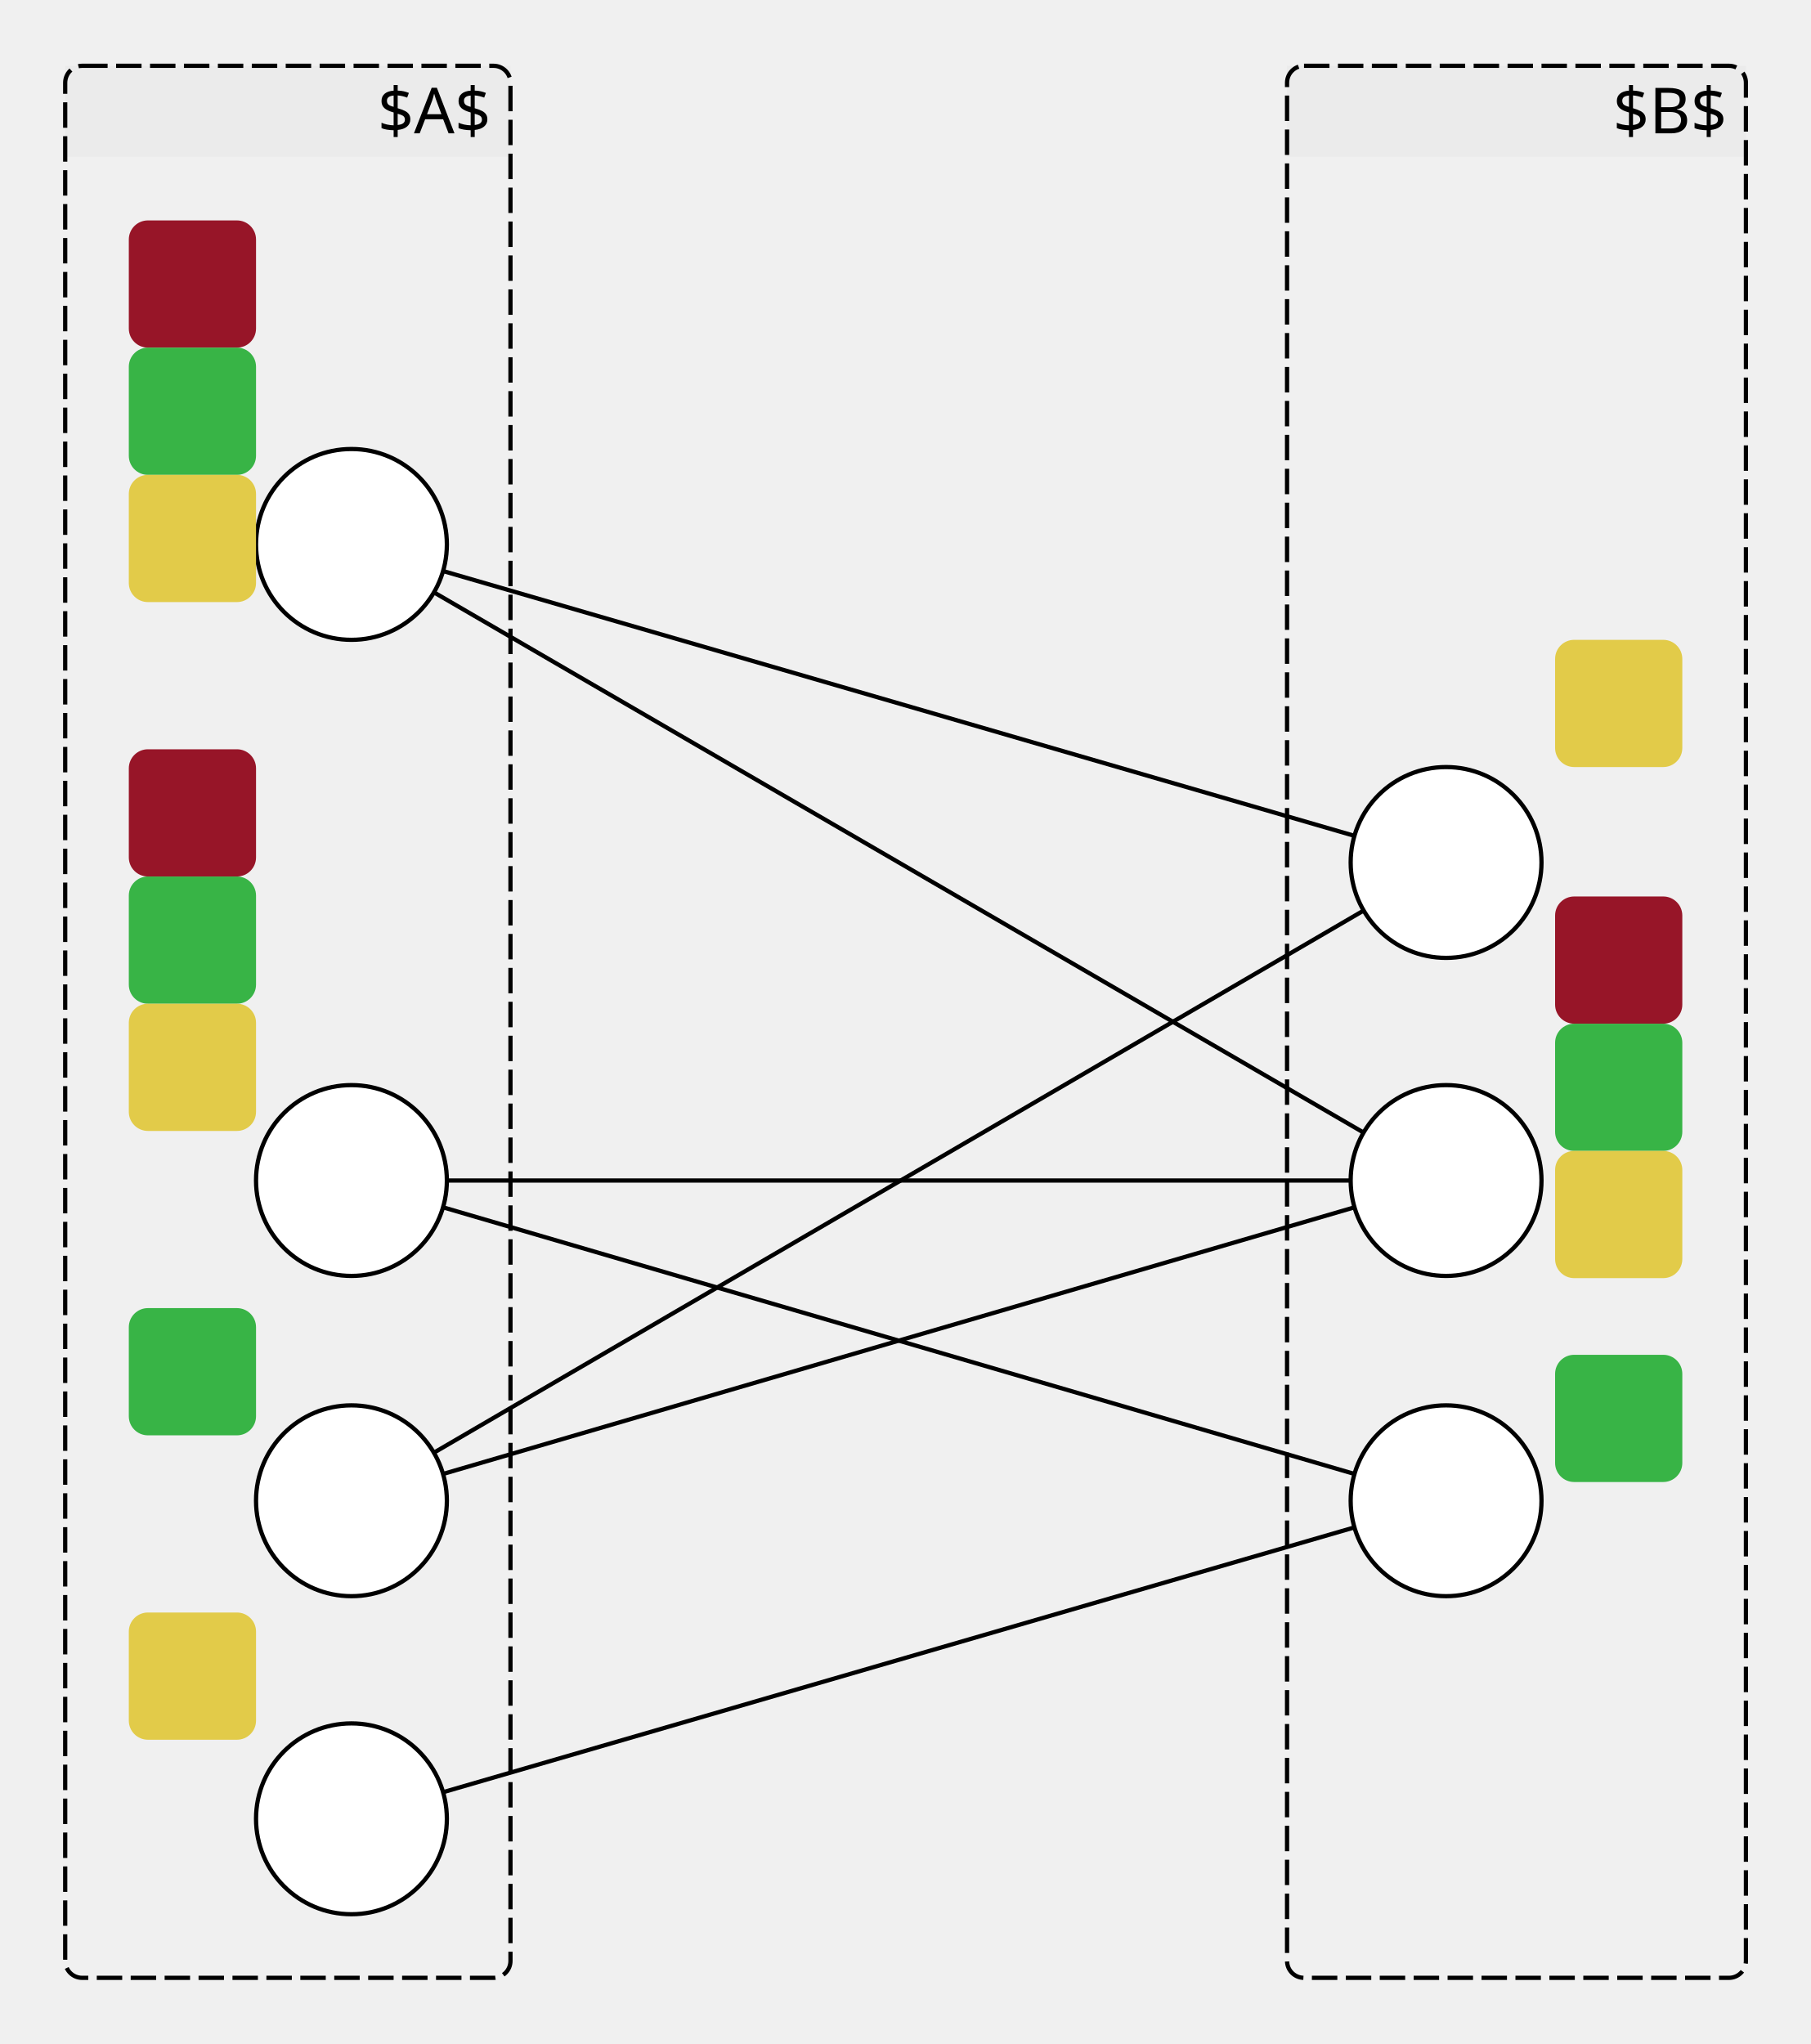
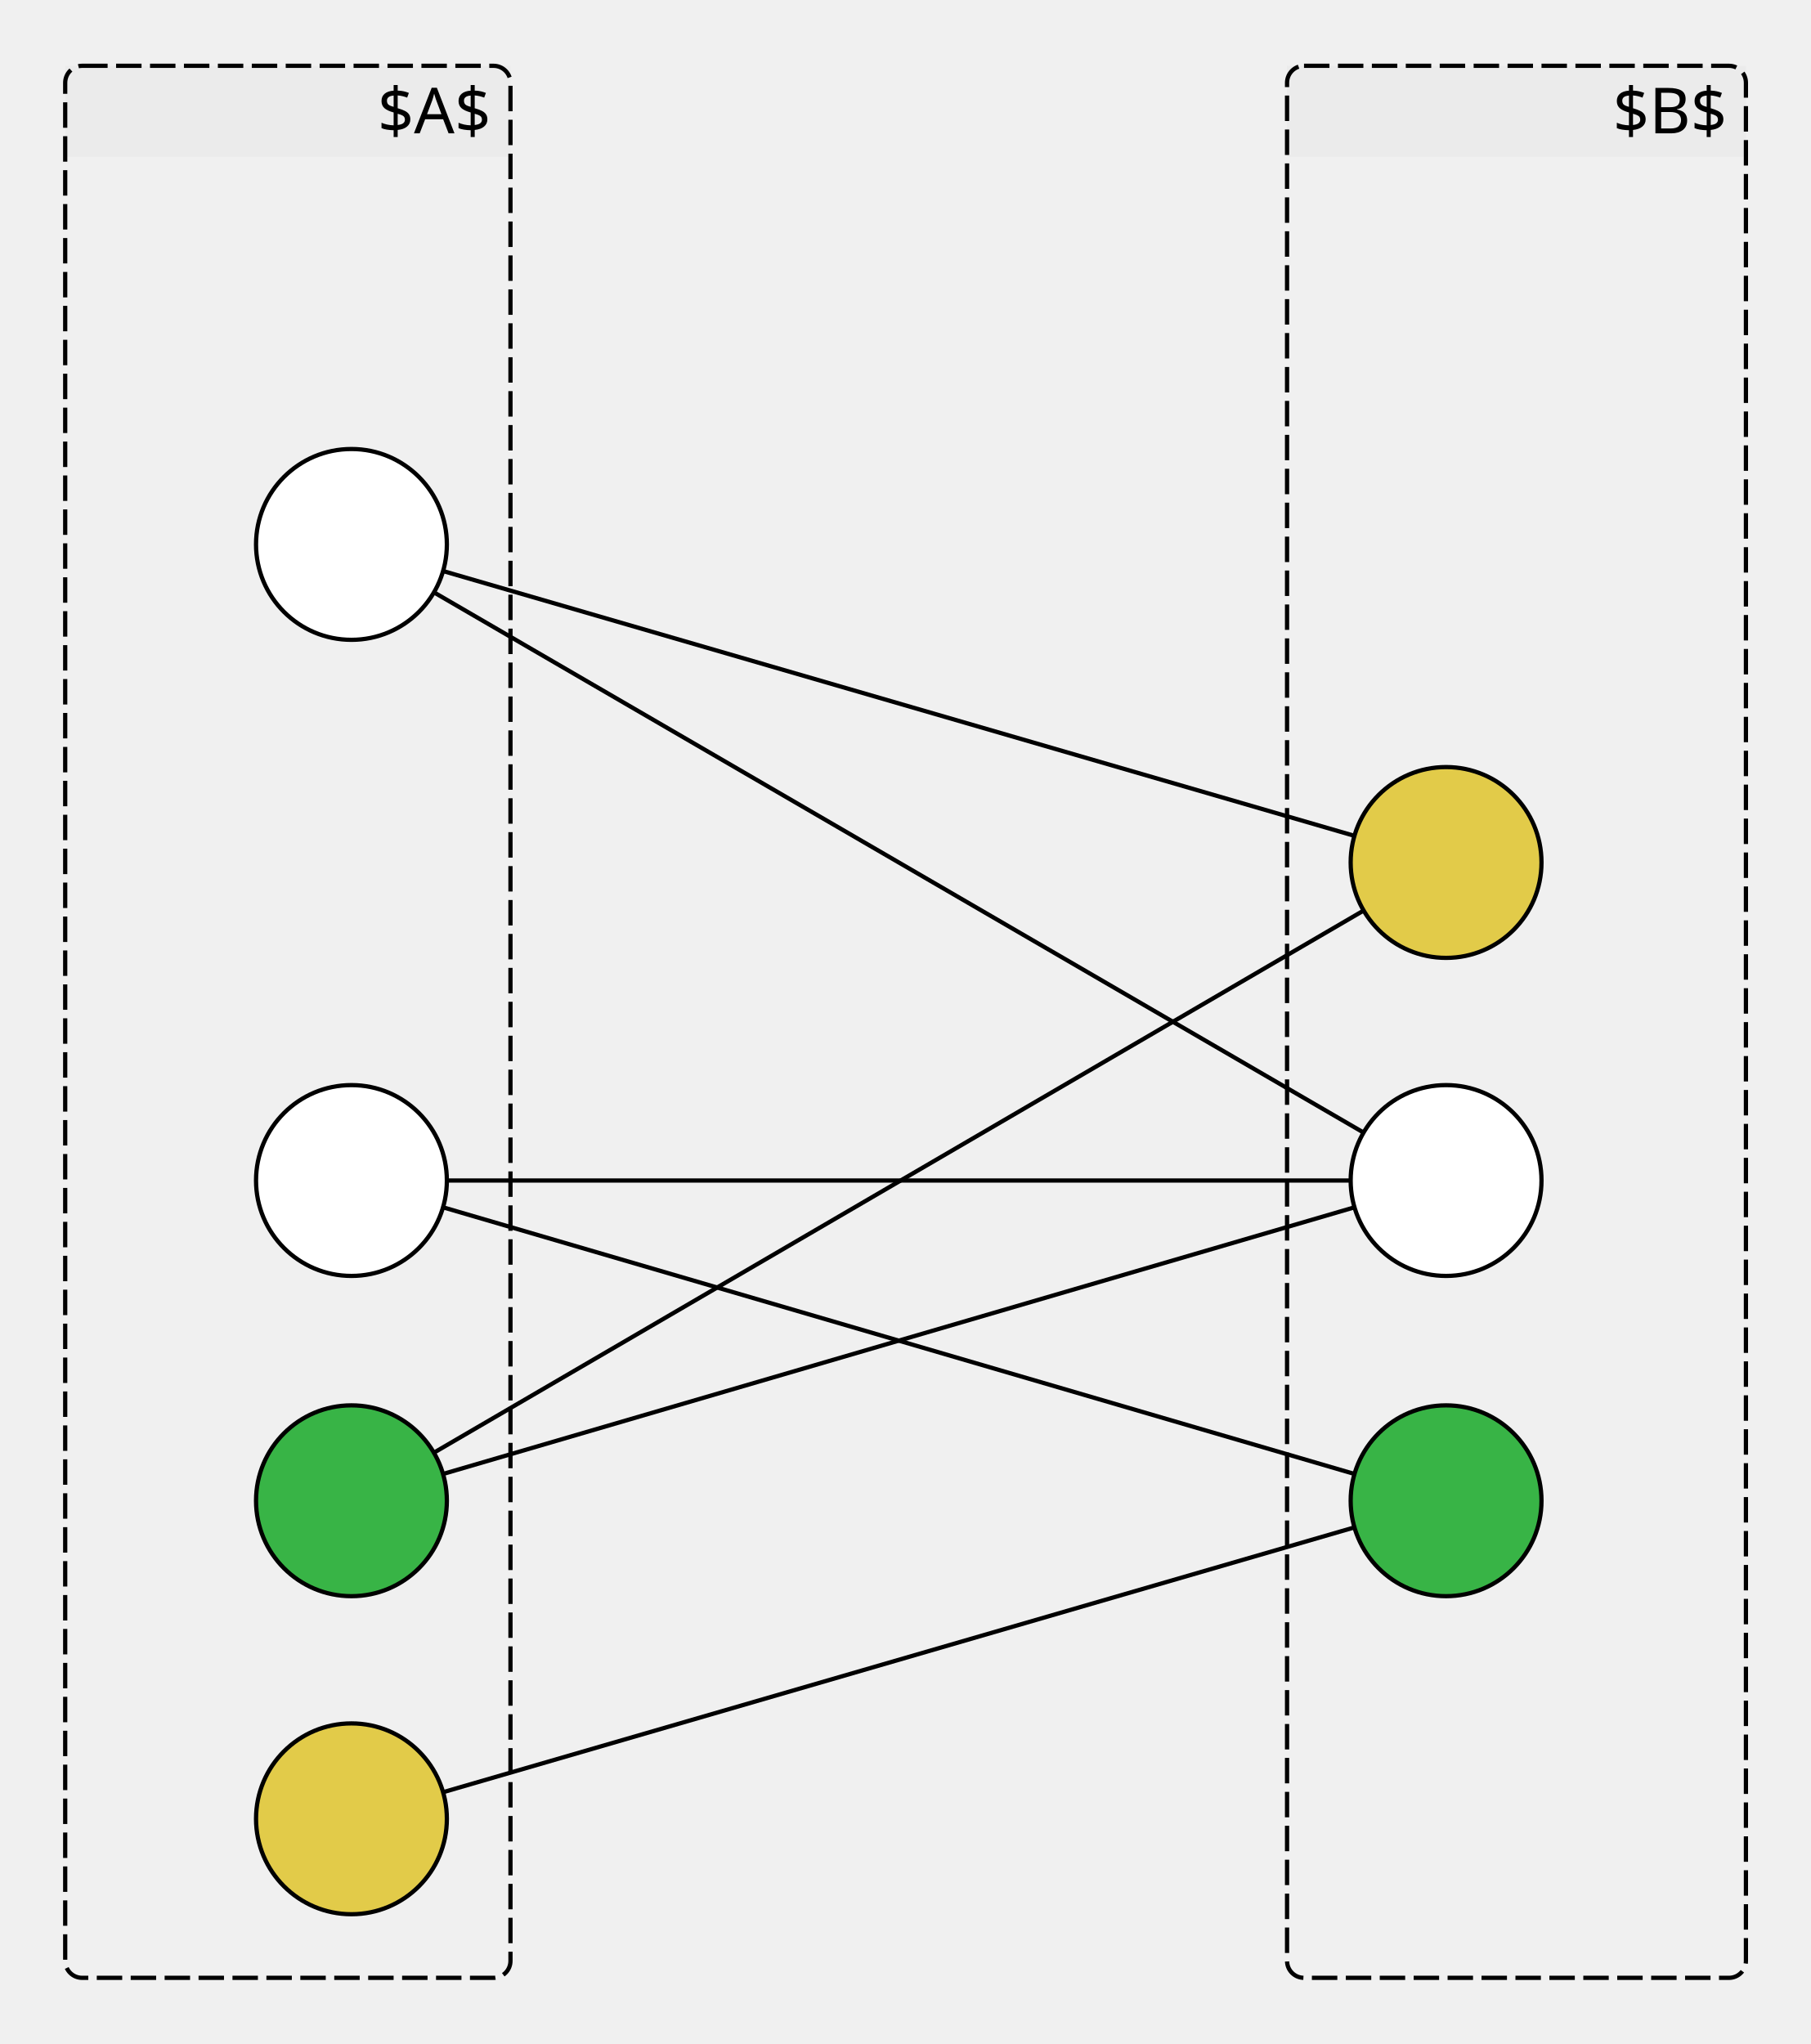
<svg xmlns="http://www.w3.org/2000/svg" fill-opacity="1" color-rendering="auto" color-interpolation="auto" text-rendering="auto" stroke="black" stroke-linecap="square" width="427" stroke-miterlimit="10" shape-rendering="auto" stroke-opacity="1" fill="black" stroke-dasharray="none" font-weight="normal" stroke-width="1" height="482" font-family="'Dialog'" font-style="normal" stroke-linejoin="miter" font-size="12px" stroke-dashoffset="0" image-rendering="auto">
  <defs id="genericDefs" />
  <g>
+     <defs id="defs1">
+       <clipPath clipPathUnits="userSpaceOnUse" id="clipPath1">
+         <path d="M0 0 L427 0 L427 482 L0 482 L0 0 Z" />
+       </clipPath>
+       <clipPath clipPathUnits="userSpaceOnUse" id="clipPath2">
+         <path d="M67 -441 L494 -441 L494 41 L67 41 L67 -441 Z" />
+       </clipPath>
+     </defs>
    <g fill="rgb(235,235,235)" text-rendering="geometricPrecision" shape-rendering="geometricPrecision" transform="matrix(1,0,0,1,-67,441)" stroke="rgb(235,235,235)">
      <rect x="82.375" width="105" height="21.461" y="-425.483" clip-path="url(#clipPath2)" stroke="none" />
    </g>
    <g font-size="15px" stroke-linecap="butt" transform="matrix(1,0,0,1,-67,441)" text-rendering="geometricPrecision" font-family="sans-serif" shape-rendering="geometricPrecision" stroke-miterlimit="1.45">
      <text x="156.027" xml:space="preserve" y="-409.56" clip-path="url(#clipPath2)" stroke="none">$A$</text>
      <rect x="82.375" y="-425.483" clip-path="url(#clipPath2)" fill="none" width="105" stroke-dasharray="6,2" rx="4" ry="4" height="450.883" />
    </g>
    <g fill="white" text-rendering="geometricPrecision" shape-rendering="geometricPrecision" transform="matrix(1,0,0,1,-67,441)" stroke="white">
      <circle r="22.5" clip-path="url(#clipPath2)" cx="149.875" cy="-162.62" stroke="none" />
    </g>
    <g text-rendering="geometricPrecision" stroke-miterlimit="1.45" shape-rendering="geometricPrecision" transform="matrix(1,0,0,1,-67,441)" stroke-linecap="butt">
      <circle fill="none" r="22.5" clip-path="url(#clipPath2)" cx="149.875" cy="-162.62" />
    </g>
    <g fill="white" text-rendering="geometricPrecision" shape-rendering="geometricPrecision" transform="matrix(1,0,0,1,-67,441)" stroke="white">
      <circle r="22.5" clip-path="url(#clipPath2)" cx="149.875" cy="-312.62" stroke="none" />
    </g>
    <g text-rendering="geometricPrecision" stroke-miterlimit="1.45" shape-rendering="geometricPrecision" transform="matrix(1,0,0,1,-67,441)" stroke-linecap="butt">
      <circle fill="none" r="22.5" clip-path="url(#clipPath2)" cx="149.875" cy="-312.62" />
    </g>
-     <g fill="white" text-rendering="geometricPrecision" shape-rendering="geometricPrecision" transform="matrix(1,0,0,1,-67,441)" stroke="white">
+     <g fill="rgb(226,203,73)" text-rendering="geometricPrecision" shape-rendering="geometricPrecision" transform="matrix(1,0,0,1,-67,441)" stroke="rgb(226,203,73)">
      <circle r="22.5" clip-path="url(#clipPath2)" cx="149.875" cy="-12.101" stroke="none" />
    </g>
    <g text-rendering="geometricPrecision" stroke-miterlimit="1.45" shape-rendering="geometricPrecision" transform="matrix(1,0,0,1,-67,441)" stroke-linecap="butt">
      <circle fill="none" r="22.5" clip-path="url(#clipPath2)" cx="149.875" cy="-12.101" />
    </g>
-     <g fill="white" text-rendering="geometricPrecision" shape-rendering="geometricPrecision" transform="matrix(1,0,0,1,-67,441)" stroke="white">
+     <g fill="rgb(56,180,70)" text-rendering="geometricPrecision" shape-rendering="geometricPrecision" transform="matrix(1,0,0,1,-67,441)" stroke="rgb(56,180,70)">
      <circle r="22.5" clip-path="url(#clipPath2)" cx="149.875" cy="-87.101" stroke="none" />
    </g>
    <g text-rendering="geometricPrecision" stroke-miterlimit="1.45" shape-rendering="geometricPrecision" transform="matrix(1,0,0,1,-67,441)" stroke-linecap="butt">
      <circle fill="none" r="22.5" clip-path="url(#clipPath2)" cx="149.875" cy="-87.101" />
-     </g>
-     <g text-rendering="geometricPrecision" shape-rendering="geometricPrecision" transform="matrix(1,0,0,1,29.875,51.4774)">
-       <g clip-path="url(#clipPath3)">
-         <svg opacity="1" writing-mode="lr-tb" stop-color="rgb(0, 0, 0)" shape-rendering="auto" content="&lt;mxfile userAgent=&quot;Mozilla/5.0 (X11; Linux x86_64; rv:59.0) Gecko/20100101 Firefox/59.0&quot; version=&quot;8.5.6&quot; editor=&quot;www.draw.io&quot;&gt;&lt;diagram id=&quot;78d6a89d-d8d0-da7b-6e9f-83d6f041987d&quot; name=&quot;Page-1&quot;&gt;5VVNc5swEP013EHCjX2sidNe2kPdmZ5lJMNOJJYRcsD59V2BAJPEM7kk45n4wOw+vf3Q7sNEPDPdDyvq8hdKpSMWyy7i9xFjabKipwfOA8CSzQAUFuQAJTOwh2cVwDigJ5CqWRAdonZQL8Ecq0rlboEJa7Fd0o6ol1VrUahXwD4X+jX6D6QrB3S9imf8p4KiHCsncTg5iPyxsHiqQr2I8WP/G46NGHMFflMKie0FxHcRzyyiGyzTZUr70Y5jG+IerpxOfVtVuXcFhD6ehD6Fu0fZLtqGRI07jyNpS3BqX4vc+y1tPeLb0hlNXkKmaOphEUfoFCXfFlZIoC4y1GgJr7CiyG0/G0/oo3I0kJMdkz2NwjtH0HqMpBlu7pIVWxMuwVIZwIpwJRrnqVi5feizz+MsPqoXZT3pQRjQXpB/wZC4WPxbtfT8g0ZU/jJo4ZloYrzSk7IOSBPfNRS+ngEp9ZgsaDZJyQ8jJLrqru4hmbZLL41Co5w9E6Vb7iG8L3fBbWfx8QCVF7obMRHkXkx555WTEbZ+RQHJ2wpgt6UAvj6k6bevo4DpH+UzJMDelgC/LQkolh/SzcdKQIRN59S0sremCf5hmiB3/uj0Zxcfdr77Dw==&lt;/diagram&gt;&lt;/mxfile&gt;" glyph-orientation-horizontal="0deg" color-profile="auto" lighting-color="rgb(255, 255, 255)" color="rgb(0, 0, 0)" font-weight="400" alignment-baseline="auto" font-style="normal" version="1.1" color-interpolation-filters="linearrgb" text-anchor="start" stroke-linecap="butt" color-interpolation="srgb" font-variant="normal" word-spacing="normal" fill-opacity="1" text-rendering="auto" clip-path="none" text-decoration="none" letter-spacing="normal" glyph-orientation-vertical="auto" display="inline" font-size-adjust="none" overflow="visible" fill="rgb(0, 0, 0)" font-stretch="normal" stroke-dasharray="none" id="svg1.svg30" stroke-miterlimit="4" stop-opacity="1" color-rendering="auto" font-size="12" pointer-events="visiblepainted" mask="none" direction="ltr" baseline-shift="baseline" enable-background="accumulate" fill-rule="nonzero" image-rendering="auto" stroke-dashoffset="0" marker-end="none" width="32px" clip="auto" cursor="auto" stroke="none" filter="none" visibility="visible" kerning="auto" stroke-width="1" font-family="&quot;Arial&quot;,&quot;Helvetica&quot;,sans-serif" flood-opacity="1" clip-rule="nonzero" src="none" height="91px" unicode-bidi="normal" stroke-linejoin="miter" stroke-opacity="1" flood-color="rgb(0, 0, 0)" dominant-baseline="auto" marker-start="none" marker-mid="none">
-           <defs id="svg1.defs2">
-             <clipPath clipPathUnits="userSpaceOnUse" id="clipPath1">
-               <path d="M0 0 L427 0 L427 482 L0 482 L0 0 Z" />
-             </clipPath>
-             <clipPath clipPathUnits="userSpaceOnUse" id="clipPath2">
-               <path d="M67 -441 L494 -441 L494 41 L67 41 L67 -441 Z" />
-             </clipPath>
-             <clipPath clipPathUnits="userSpaceOnUse" id="clipPath3">
-               <path d="M-29.875 -51.477 L397.125 -51.477 L397.125 430.523 L-29.875 430.523 L-29.875 -51.477 Z" />
-             </clipPath>
-             <clipPath clipPathUnits="userSpaceOnUse" id="clipPath4">
-               <path d="M-29.875 -176.188 L397.125 -176.188 L397.125 305.812 L-29.875 305.812 L-29.875 -176.188 Z" />
-             </clipPath>
-             <clipPath clipPathUnits="userSpaceOnUse" id="clipPath5">
-               <path d="M-29.875 -379.75 L397.125 -379.75 L397.125 102.25 L-29.875 102.25 L-29.875 -379.75 Z" />
-             </clipPath>
-             <clipPath clipPathUnits="userSpaceOnUse" id="clipPath6">
-               <path d="M-29.875 -307.969 L397.125 -307.969 L397.125 174.031 L-29.875 174.031 L-29.875 -307.969 Z" />
-             </clipPath>
-             <clipPath clipPathUnits="userSpaceOnUse" id="clipPath7">
-               <path d="M-366.206 -150.38 L60.794 -150.38 L60.794 331.62 L-366.206 331.62 L-366.206 -150.38 Z" />
-             </clipPath>
-             <clipPath clipPathUnits="userSpaceOnUse" id="clipPath8">
-               <path d="M-366.206 -210.899 L60.794 -210.899 L60.794 271.101 L-366.206 271.101 L-366.206 -210.899 Z" />
-             </clipPath>
-             <clipPath clipPathUnits="userSpaceOnUse" id="clipPath9">
-               <path d="M-366.206 -318.977 L60.794 -318.977 L60.794 163.023 L-366.206 163.023 L-366.206 -318.977 Z" />
-             </clipPath>
-           </defs>
-           <g id="svg1.g28" transform="translate(0.5,0.5)">
-             <rect x="0" y="0" fill="#971528" width="30" rx="4.5" height="30" ry="4.5" id="svg1.rect4" stroke="none" pointer-events="none" />
-             <rect x="0" y="30" fill="#38b446" width="30" rx="4.5" height="30" ry="4.5" id="svg1.rect12" stroke="none" pointer-events="none" />
-             <rect x="0" y="60" fill="#e2cb49" width="30" rx="4.5" height="30" ry="4.5" id="svg1.rect20" stroke="none" pointer-events="none" />
-           </g>
-         </svg>
-       </g>
-     </g>
-     <g text-rendering="geometricPrecision" shape-rendering="geometricPrecision" transform="matrix(1,0,0,1,29.875,176.1884)">
-       <g clip-path="url(#clipPath4)">
-         <svg opacity="1" writing-mode="lr-tb" stop-color="rgb(0, 0, 0)" shape-rendering="auto" content="&lt;mxfile userAgent=&quot;Mozilla/5.0 (X11; Linux x86_64; rv:59.0) Gecko/20100101 Firefox/59.0&quot; version=&quot;8.5.6&quot; editor=&quot;www.draw.io&quot;&gt;&lt;diagram id=&quot;78d6a89d-d8d0-da7b-6e9f-83d6f041987d&quot; name=&quot;Page-1&quot;&gt;5VVNc5swEP013EHCjX2sidNe2kPdmZ5lJMNOJJYRcsD59V2BAJPEM7kk45n4wOw+vf3Q7sNEPDPdDyvq8hdKpSMWyy7i9xFjabKipwfOA8CSzQAUFuQAJTOwh2cVwDigJ5CqWRAdonZQL8Ecq0rlboEJa7Fd0o6ol1VrUahXwD4X+jX6D6QrB3S9imf8p4KiHCsncTg5iPyxsHiqQr2I8WP/G46NGHMFflMKie0FxHcRzyyiGyzTZUr70Y5jG+IerpxOfVtVuXcFhD6ehD6Fu0fZLtqGRI07jyNpS3BqX4vc+y1tPeLb0hlNXkKmaOphEUfoFCXfFlZIoC4y1GgJr7CiyG0/G0/oo3I0kJMdkz2NwjtH0HqMpBlu7pIVWxMuwVIZwIpwJRrnqVi5feizz+MsPqoXZT3pQRjQXpB/wZC4WPxbtfT8g0ZU/jJo4ZloYrzSk7IOSBPfNRS+ngEp9ZgsaDZJyQ8jJLrqru4hmbZLL41Co5w9E6Vb7iG8L3fBbWfx8QCVF7obMRHkXkx555WTEbZ+RQHJ2wpgt6UAvj6k6bevo4DpH+UzJMDelgC/LQkolh/SzcdKQIRN59S0sremCf5hmiB3/uj0Zxcfdr77Dw==&lt;/diagram&gt;&lt;/mxfile&gt;" glyph-orientation-horizontal="0deg" color-profile="auto" lighting-color="rgb(255, 255, 255)" color="rgb(0, 0, 0)" font-weight="400" alignment-baseline="auto" font-style="normal" version="1.1" color-interpolation-filters="linearrgb" text-anchor="start" stroke-linecap="butt" color-interpolation="srgb" font-variant="normal" word-spacing="normal" fill-opacity="1" text-rendering="auto" clip-path="none" text-decoration="none" letter-spacing="normal" glyph-orientation-vertical="auto" display="inline" font-size-adjust="none" overflow="visible" fill="rgb(0, 0, 0)" font-stretch="normal" stroke-dasharray="none" id="svg2.svg30" stroke-miterlimit="4" stop-opacity="1" color-rendering="auto" font-size="12" pointer-events="visiblepainted" mask="none" direction="ltr" baseline-shift="baseline" enable-background="accumulate" fill-rule="nonzero" image-rendering="auto" stroke-dashoffset="0" marker-end="none" width="32px" clip="auto" cursor="auto" stroke="none" filter="none" visibility="visible" kerning="auto" stroke-width="1" font-family="&quot;Arial&quot;,&quot;Helvetica&quot;,sans-serif" flood-opacity="1" clip-rule="nonzero" src="none" height="91px" unicode-bidi="normal" stroke-linejoin="miter" stroke-opacity="1" flood-color="rgb(0, 0, 0)" dominant-baseline="auto" marker-start="none" marker-mid="none">
-           <defs id="svg2.defs2" />
-           <g id="svg2.g28" transform="translate(0.5,0.5)">
-             <rect x="0" y="0" fill="#971528" width="30" rx="4.5" height="30" ry="4.5" id="svg2.rect4" stroke="none" pointer-events="none" />
-             <rect x="0" y="30" fill="#38b446" width="30" rx="4.5" height="30" ry="4.5" id="svg2.rect12" stroke="none" pointer-events="none" />
-             <rect x="0" y="60" fill="#e2cb49" width="30" rx="4.5" height="30" ry="4.5" id="svg2.rect20" stroke="none" pointer-events="none" />
-           </g>
-         </svg>
-       </g>
-     </g>
-     <g text-rendering="geometricPrecision" shape-rendering="geometricPrecision" transform="matrix(1,0,0,1,29.875,379.75)">
-       <g clip-path="url(#clipPath5)">
-         <svg opacity="1" writing-mode="lr-tb" stop-color="rgb(0, 0, 0)" shape-rendering="auto" content="&lt;mxfile userAgent=&quot;Mozilla/5.0 (X11; Linux x86_64; rv:59.0) Gecko/20100101 Firefox/59.0&quot; version=&quot;8.5.6&quot; editor=&quot;www.draw.io&quot;&gt;&lt;diagram id=&quot;78d6a89d-d8d0-da7b-6e9f-83d6f041987d&quot; name=&quot;Page-1&quot;&gt;jZNNb9wgEIZ/DXd/bKTm2HU36aU9dCv1TGDWHgUYi2Vjb359BwPrdaNI9cFiHuaL4UW0nZ2fvRyHH6TBiKbSs2i/iabZ1Q/8j+CaQFM/JtB71AnVKzjiO2RYZXpBDeeNYyAyAcctVOQcqLBh0nuatm4nMtuqo+zhAzgqaT7SP6jDkOiXh2rl3wH7oVSuq7zzItVr7+nicj3RtKflS9tWllzZ/zxITdMdag+i7TxRSCs7d2DiaMvYUtzTJ7u3vj248F8BTYp4k+aSzy66g9i3ub1wLSOZBgxwHKWK9sS3Ltr9EKxhq+alPI/pIk44Ayff915q5C46MuSZO3IcuV9mEx2WKEUWFa8rXt9GEY0TGlMieYbQqJfdI3ONnssgOeYgzyG6kgvH3OeSJ3h6hX/KRqcnadFEQf5Gy+Jqqp8w8f8XWeniCQz2Ma3ipsHH05HHd46T5Yxv4AOySL5mT4tam5I9i7jesZ1nyu4wf3ox9e26+RUBWQj+yi4lIAskP6C6zfa0yrGg4U6Jhcn8APpb4lUEvMg6KOaqt2Xv7k23h78=&lt;/diagram&gt;&lt;/mxfile&gt;" glyph-orientation-horizontal="0deg" color-profile="auto" lighting-color="rgb(255, 255, 255)" color="rgb(0, 0, 0)" font-weight="400" alignment-baseline="auto" font-style="normal" version="1.1" color-interpolation-filters="linearrgb" text-anchor="start" stroke-linecap="butt" color-interpolation="srgb" font-variant="normal" word-spacing="normal" fill-opacity="1" text-rendering="auto" clip-path="none" text-decoration="none" letter-spacing="normal" glyph-orientation-vertical="auto" display="inline" font-size-adjust="none" overflow="visible" fill="rgb(0, 0, 0)" font-stretch="normal" stroke-dasharray="none" id="svg3.svg14" stroke-miterlimit="4" stop-opacity="1" color-rendering="auto" font-size="12" pointer-events="visiblepainted" mask="none" direction="ltr" baseline-shift="baseline" enable-background="accumulate" fill-rule="nonzero" image-rendering="auto" stroke-dashoffset="0" marker-end="none" width="32px" clip="auto" cursor="auto" stroke="none" filter="none" visibility="visible" kerning="auto" stroke-width="1" font-family="&quot;Arial&quot;,&quot;Helvetica&quot;,sans-serif" flood-opacity="1" clip-rule="nonzero" src="none" height="32px" unicode-bidi="normal" stroke-linejoin="miter" stroke-opacity="1" flood-color="rgb(0, 0, 0)" dominant-baseline="auto" marker-start="none" marker-mid="none">
-           <defs id="svg3.defs2" />
-           <g id="svg3.g12" transform="translate(0.5,0.5)">
-             <rect x="0" y="0" fill="#e2cb49" width="30" rx="4.5" height="30" ry="4.5" id="svg3.rect4" stroke="none" pointer-events="none" />
-           </g>
-         </svg>
-       </g>
-     </g>
-     <g text-rendering="geometricPrecision" shape-rendering="geometricPrecision" transform="matrix(1,0,0,1,29.875,307.9692)">
-       <g clip-path="url(#clipPath6)">
-         <svg opacity="1" writing-mode="lr-tb" stop-color="rgb(0, 0, 0)" shape-rendering="auto" content="&lt;mxfile userAgent=&quot;Mozilla/5.0 (X11; Linux x86_64; rv:59.0) Gecko/20100101 Firefox/59.0&quot; version=&quot;8.5.6&quot; editor=&quot;www.draw.io&quot;&gt;&lt;diagram id=&quot;78d6a89d-d8d0-da7b-6e9f-83d6f041987d&quot; name=&quot;Page-1&quot;&gt;jZPNbtswDICfRnfbSovuuHhJe2kPzYCdVYuxiUqioSi106cfZUtxvKLAfDDIT/wTSQlZ2/HRq757Jg1GVIUehfwlqmpT3vE/gssMqvLHDFqPekblAg74CQkWiZ5Rw2llGIhMwH4NG3IOmrBiynsa1mZHMuusvWrhCzg0ynylf1CHbqYPd8XCnwDbLmcui3Typpr31tPZpXyiksfpm4+tyrGS/alTmoYbJHdC1p4ozJIdazCxtblts9/+m9Nr3R5c+C+H5PGhzDndXdQ7sa1SeeGSWzJ0GODQqybqA09dyG0XrGGtZFGd+nkQRxyBg29brzRyFTUZ8swdOfbcTr2JBpNXQxYblguWr62IyhGNyZ7cQ/nwttncM9foOQ2SYw7qFKIpuXBIdU5xgqd3+CdtNNoriyYu5G+0vFxV8QID/1/JKhcvQx4/2UzlK32AD8g78dNgG/NZ1NrkYGlnyw3rqYVsDuO3cyiv0+VHA2Qh+AubZIe0D5esJn1Ytk8m1N0sXmYq7Xt7DbzMnIU09qwu6zWd3TxhufsL&lt;/diagram&gt;&lt;/mxfile&gt;" glyph-orientation-horizontal="0deg" color-profile="auto" lighting-color="rgb(255, 255, 255)" color="rgb(0, 0, 0)" font-weight="400" alignment-baseline="auto" font-style="normal" version="1.1" color-interpolation-filters="linearrgb" text-anchor="start" stroke-linecap="butt" color-interpolation="srgb" font-variant="normal" word-spacing="normal" fill-opacity="1" text-rendering="auto" clip-path="none" text-decoration="none" letter-spacing="normal" glyph-orientation-vertical="auto" display="inline" font-size-adjust="none" overflow="visible" fill="rgb(0, 0, 0)" font-stretch="normal" stroke-dasharray="none" id="svg4.svg14" stroke-miterlimit="4" stop-opacity="1" color-rendering="auto" font-size="12" pointer-events="visiblepainted" mask="none" direction="ltr" baseline-shift="baseline" enable-background="accumulate" fill-rule="nonzero" image-rendering="auto" stroke-dashoffset="0" marker-end="none" width="32px" clip="auto" cursor="auto" stroke="none" filter="none" visibility="visible" kerning="auto" stroke-width="1" font-family="&quot;Arial&quot;,&quot;Helvetica&quot;,sans-serif" flood-opacity="1" clip-rule="nonzero" src="none" height="32px" unicode-bidi="normal" stroke-linejoin="miter" stroke-opacity="1" flood-color="rgb(0, 0, 0)" dominant-baseline="auto" marker-start="none" marker-mid="none">
-           <defs id="svg4.defs2" />
-           <g id="svg4.g12" transform="translate(0.5,0.5)">
-             <rect x="0" y="0" fill="#38b446" width="30" rx="4.5" height="30" ry="4.5" id="svg4.rect4" stroke="none" pointer-events="none" />
-           </g>
-         </svg>
-       </g>
    </g>
    <g fill="rgb(235,235,235)" text-rendering="geometricPrecision" shape-rendering="geometricPrecision" transform="matrix(1,0,0,1,-67,441)" stroke="rgb(235,235,235)">
      <rect x="370.5" width="108.206" height="21.461" y="-425.483" clip-path="url(#clipPath2)" stroke="none" />
    </g>
    <g font-size="15px" stroke-linecap="butt" transform="matrix(1,0,0,1,-67,441)" text-rendering="geometricPrecision" font-family="sans-serif" shape-rendering="geometricPrecision" stroke-miterlimit="1.45">
      <text x="447.329" xml:space="preserve" y="-409.56" clip-path="url(#clipPath2)" stroke="none">$B$</text>
      <rect x="370.5" y="-425.483" clip-path="url(#clipPath2)" fill="none" width="108.206" stroke-dasharray="6,2" rx="4" ry="4" height="450.883" />
    </g>
-     <g fill="white" text-rendering="geometricPrecision" shape-rendering="geometricPrecision" transform="matrix(1,0,0,1,-67,441)" stroke="white">
+     <g fill="rgb(226,203,73)" text-rendering="geometricPrecision" shape-rendering="geometricPrecision" transform="matrix(1,0,0,1,-67,441)" stroke="rgb(226,203,73)">
      <circle r="22.5" clip-path="url(#clipPath2)" cx="408" cy="-237.62" stroke="none" />
    </g>
    <g text-rendering="geometricPrecision" stroke-miterlimit="1.45" shape-rendering="geometricPrecision" transform="matrix(1,0,0,1,-67,441)" stroke-linecap="butt">
      <circle fill="none" r="22.5" clip-path="url(#clipPath2)" cx="408" cy="-237.62" />
    </g>
    <g fill="white" text-rendering="geometricPrecision" shape-rendering="geometricPrecision" transform="matrix(1,0,0,1,-67,441)" stroke="white">
      <circle r="22.5" clip-path="url(#clipPath2)" cx="408" cy="-162.62" stroke="none" />
    </g>
    <g text-rendering="geometricPrecision" stroke-miterlimit="1.45" shape-rendering="geometricPrecision" transform="matrix(1,0,0,1,-67,441)" stroke-linecap="butt">
      <circle fill="none" r="22.5" clip-path="url(#clipPath2)" cx="408" cy="-162.62" />
    </g>
-     <g fill="white" text-rendering="geometricPrecision" shape-rendering="geometricPrecision" transform="matrix(1,0,0,1,-67,441)" stroke="white">
+     <g fill="rgb(56,180,70)" text-rendering="geometricPrecision" shape-rendering="geometricPrecision" transform="matrix(1,0,0,1,-67,441)" stroke="rgb(56,180,70)">
      <circle r="22.5" clip-path="url(#clipPath2)" cx="408" cy="-87.101" stroke="none" />
    </g>
    <g text-rendering="geometricPrecision" stroke-miterlimit="1.45" shape-rendering="geometricPrecision" transform="matrix(1,0,0,1,-67,441)" stroke-linecap="butt">
      <circle fill="none" r="22.5" clip-path="url(#clipPath2)" cx="408" cy="-87.101" />
-     </g>
-     <g text-rendering="geometricPrecision" shape-rendering="geometricPrecision" transform="matrix(1,0,0,1,366.206,150.3799)">
-       <g clip-path="url(#clipPath7)">
-         <svg opacity="1" writing-mode="lr-tb" stop-color="rgb(0, 0, 0)" shape-rendering="auto" content="&lt;mxfile userAgent=&quot;Mozilla/5.0 (X11; Linux x86_64; rv:59.0) Gecko/20100101 Firefox/59.0&quot; version=&quot;8.5.6&quot; editor=&quot;www.draw.io&quot;&gt;&lt;diagram id=&quot;78d6a89d-d8d0-da7b-6e9f-83d6f041987d&quot; name=&quot;Page-1&quot;&gt;jZNNb9wgEIZ/DXd/bKTm2HU36aU9dCv1TGDWHgUYi2Vjb359BwPrdaNI9cFiHuaL4UW0nZ2fvRyHH6TBiKbSs2i/iabZ1Q/8j+CaQFM/JtB71AnVKzjiO2RYZXpBDeeNYyAyAcctVOQcqLBh0nuatm4nMtuqo+zhAzgqaT7SP6jDkOiXh2rl3wH7oVSuq7zzItVr7+nicj3RtKflS9tWllzZ/zxITdMdag+i7TxRSCs7d2DiaMvYUtzTJ7u3vj248F8BTYp4k+aSzy66g9i3ub1wLSOZBgxwHKWK9sS3Ltr9EKxhq+alPI/pIk44Ayff915q5C46MuSZO3IcuV9mEx2WKEUWFa8rXt9GEY0TGlMieYbQqJfdI3ONnssgOeYgzyG6kgvH3OeSJ3h6hX/KRqcnadFEQf5Gy+Jqqp8w8f8XWeniCQz2Ma3ipsHH05HHd46T5Yxv4AOySL5mT4tam5I9i7jesZ1nyu4wf3ox9e26+RUBWQj+yi4lIAskP6C6zfa0yrGg4U6Jhcn8APpb4lUEvMg6KOaqt2Xv7k23h78=&lt;/diagram&gt;&lt;/mxfile&gt;" glyph-orientation-horizontal="0deg" color-profile="auto" lighting-color="rgb(255, 255, 255)" color="rgb(0, 0, 0)" font-weight="400" alignment-baseline="auto" font-style="normal" version="1.1" color-interpolation-filters="linearrgb" text-anchor="start" stroke-linecap="butt" color-interpolation="srgb" font-variant="normal" word-spacing="normal" fill-opacity="1" text-rendering="auto" clip-path="none" text-decoration="none" letter-spacing="normal" glyph-orientation-vertical="auto" display="inline" font-size-adjust="none" overflow="visible" fill="rgb(0, 0, 0)" font-stretch="normal" stroke-dasharray="none" id="svg5.svg14" stroke-miterlimit="4" stop-opacity="1" color-rendering="auto" font-size="12" pointer-events="visiblepainted" mask="none" direction="ltr" baseline-shift="baseline" enable-background="accumulate" fill-rule="nonzero" image-rendering="auto" stroke-dashoffset="0" marker-end="none" width="32px" clip="auto" cursor="auto" stroke="none" filter="none" visibility="visible" kerning="auto" stroke-width="1" font-family="&quot;Arial&quot;,&quot;Helvetica&quot;,sans-serif" flood-opacity="1" clip-rule="nonzero" src="none" height="32px" unicode-bidi="normal" stroke-linejoin="miter" stroke-opacity="1" flood-color="rgb(0, 0, 0)" dominant-baseline="auto" marker-start="none" marker-mid="none">
-           <defs id="svg5.defs2" />
-           <g id="svg5.g12" transform="translate(0.5,0.5)">
-             <rect x="0" y="0" fill="#e2cb49" width="30" rx="4.5" height="30" ry="4.5" id="svg5.rect4" stroke="none" pointer-events="none" />
-           </g>
-         </svg>
-       </g>
-     </g>
-     <g text-rendering="geometricPrecision" shape-rendering="geometricPrecision" transform="matrix(1,0,0,1,366.206,210.8994)">
-       <g clip-path="url(#clipPath8)">
-         <svg opacity="1" writing-mode="lr-tb" stop-color="rgb(0, 0, 0)" shape-rendering="auto" content="&lt;mxfile userAgent=&quot;Mozilla/5.0 (X11; Linux x86_64; rv:59.0) Gecko/20100101 Firefox/59.0&quot; version=&quot;8.5.6&quot; editor=&quot;www.draw.io&quot;&gt;&lt;diagram id=&quot;78d6a89d-d8d0-da7b-6e9f-83d6f041987d&quot; name=&quot;Page-1&quot;&gt;5VVNc5swEP013EHCjX2sidNe2kPdmZ5lJMNOJJYRcsD59V2BAJPEM7kk45n4wOw+vf3Q7sNEPDPdDyvq8hdKpSMWyy7i9xFjabKipwfOA8CSzQAUFuQAJTOwh2cVwDigJ5CqWRAdonZQL8Ecq0rlboEJa7Fd0o6ol1VrUahXwD4X+jX6D6QrB3S9imf8p4KiHCsncTg5iPyxsHiqQr2I8WP/G46NGHMFflMKie0FxHcRzyyiGyzTZUr70Y5jG+IerpxOfVtVuXcFhD6ehD6Fu0fZLtqGRI07jyNpS3BqX4vc+y1tPeLb0hlNXkKmaOphEUfoFCXfFlZIoC4y1GgJr7CiyG0/G0/oo3I0kJMdkz2NwjtH0HqMpBlu7pIVWxMuwVIZwIpwJRrnqVi5feizz+MsPqoXZT3pQRjQXpB/wZC4WPxbtfT8g0ZU/jJo4ZloYrzSk7IOSBPfNRS+ngEp9ZgsaDZJyQ8jJLrqru4hmbZLL41Co5w9E6Vb7iG8L3fBbWfx8QCVF7obMRHkXkx555WTEbZ+RQHJ2wpgt6UAvj6k6bevo4DpH+UzJMDelgC/LQkolh/SzcdKQIRN59S0sremCf5hmiB3/uj0Zxcfdr77Dw==&lt;/diagram&gt;&lt;/mxfile&gt;" glyph-orientation-horizontal="0deg" color-profile="auto" lighting-color="rgb(255, 255, 255)" color="rgb(0, 0, 0)" font-weight="400" alignment-baseline="auto" font-style="normal" version="1.1" color-interpolation-filters="linearrgb" text-anchor="start" stroke-linecap="butt" color-interpolation="srgb" font-variant="normal" word-spacing="normal" fill-opacity="1" text-rendering="auto" clip-path="none" text-decoration="none" letter-spacing="normal" glyph-orientation-vertical="auto" display="inline" font-size-adjust="none" overflow="visible" fill="rgb(0, 0, 0)" font-stretch="normal" stroke-dasharray="none" id="svg6.svg30" stroke-miterlimit="4" stop-opacity="1" color-rendering="auto" font-size="12" pointer-events="visiblepainted" mask="none" direction="ltr" baseline-shift="baseline" enable-background="accumulate" fill-rule="nonzero" image-rendering="auto" stroke-dashoffset="0" marker-end="none" width="32px" clip="auto" cursor="auto" stroke="none" filter="none" visibility="visible" kerning="auto" stroke-width="1" font-family="&quot;Arial&quot;,&quot;Helvetica&quot;,sans-serif" flood-opacity="1" clip-rule="nonzero" src="none" height="91px" unicode-bidi="normal" stroke-linejoin="miter" stroke-opacity="1" flood-color="rgb(0, 0, 0)" dominant-baseline="auto" marker-start="none" marker-mid="none">
-           <defs id="svg6.defs2" />
-           <g id="svg6.g28" transform="translate(0.5,0.5)">
-             <rect x="0" y="0" fill="#971528" width="30" rx="4.5" height="30" ry="4.5" id="svg6.rect4" stroke="none" pointer-events="none" />
-             <rect x="0" y="30" fill="#38b446" width="30" rx="4.5" height="30" ry="4.5" id="svg6.rect12" stroke="none" pointer-events="none" />
-             <rect x="0" y="60" fill="#e2cb49" width="30" rx="4.5" height="30" ry="4.5" id="svg6.rect20" stroke="none" pointer-events="none" />
-           </g>
-         </svg>
-       </g>
-     </g>
-     <g text-rendering="geometricPrecision" shape-rendering="geometricPrecision" transform="matrix(1,0,0,1,366.206,318.9774)">
-       <g clip-path="url(#clipPath9)">
-         <svg opacity="1" writing-mode="lr-tb" stop-color="rgb(0, 0, 0)" shape-rendering="auto" content="&lt;mxfile userAgent=&quot;Mozilla/5.0 (X11; Linux x86_64; rv:59.0) Gecko/20100101 Firefox/59.0&quot; version=&quot;8.5.6&quot; editor=&quot;www.draw.io&quot;&gt;&lt;diagram id=&quot;78d6a89d-d8d0-da7b-6e9f-83d6f041987d&quot; name=&quot;Page-1&quot;&gt;jZPNbtswDICfRnfbSovuuHhJe2kPzYCdVYuxiUqioSi106cfZUtxvKLAfDDIT/wTSQlZ2/HRq757Jg1GVIUehfwlqmpT3vE/gssMqvLHDFqPekblAg74CQkWiZ5Rw2llGIhMwH4NG3IOmrBiynsa1mZHMuusvWrhCzg0ynylf1CHbqYPd8XCnwDbLmcui3Typpr31tPZpXyiksfpm4+tyrGS/alTmoYbJHdC1p4ozJIdazCxtblts9/+m9Nr3R5c+C+H5PGhzDndXdQ7sa1SeeGSWzJ0GODQqybqA09dyG0XrGGtZFGd+nkQRxyBg29brzRyFTUZ8swdOfbcTr2JBpNXQxYblguWr62IyhGNyZ7cQ/nwttncM9foOQ2SYw7qFKIpuXBIdU5xgqd3+CdtNNoriyYu5G+0vFxV8QID/1/JKhcvQx4/2UzlK32AD8g78dNgG/NZ1NrkYGlnyw3rqYVsDuO3cyiv0+VHA2Qh+AubZIe0D5esJn1Ytk8m1N0sXmYq7Xt7DbzMnIU09qwu6zWd3TxhufsL&lt;/diagram&gt;&lt;/mxfile&gt;" glyph-orientation-horizontal="0deg" color-profile="auto" lighting-color="rgb(255, 255, 255)" color="rgb(0, 0, 0)" font-weight="400" alignment-baseline="auto" font-style="normal" version="1.1" color-interpolation-filters="linearrgb" text-anchor="start" stroke-linecap="butt" color-interpolation="srgb" font-variant="normal" word-spacing="normal" fill-opacity="1" text-rendering="auto" clip-path="none" text-decoration="none" letter-spacing="normal" glyph-orientation-vertical="auto" display="inline" font-size-adjust="none" overflow="visible" fill="rgb(0, 0, 0)" font-stretch="normal" stroke-dasharray="none" id="svg7.svg14" stroke-miterlimit="4" stop-opacity="1" color-rendering="auto" font-size="12" pointer-events="visiblepainted" mask="none" direction="ltr" baseline-shift="baseline" enable-background="accumulate" fill-rule="nonzero" image-rendering="auto" stroke-dashoffset="0" marker-end="none" width="32px" clip="auto" cursor="auto" stroke="none" filter="none" visibility="visible" kerning="auto" stroke-width="1" font-family="&quot;Arial&quot;,&quot;Helvetica&quot;,sans-serif" flood-opacity="1" clip-rule="nonzero" src="none" height="32px" unicode-bidi="normal" stroke-linejoin="miter" stroke-opacity="1" flood-color="rgb(0, 0, 0)" dominant-baseline="auto" marker-start="none" marker-mid="none">
-           <defs id="svg7.defs2" />
-           <g id="svg7.g12" transform="translate(0.5,0.5)">
-             <rect x="0" y="0" fill="#38b446" width="30" rx="4.5" height="30" ry="4.5" id="svg7.rect4" stroke="none" pointer-events="none" />
-           </g>
-         </svg>
-       </g>
-     </g>
-     <g text-rendering="geometricPrecision" stroke-miterlimit="1.45" shape-rendering="geometricPrecision" transform="matrix(1,0,0,1,-67,441)" stroke-linecap="butt">
      <path fill="none" d="M169.312 -98.435 L388.563 -226.286" clip-path="url(#clipPath2)" />
      <path fill="none" d="M171.481 -306.342 L386.394 -243.898" clip-path="url(#clipPath2)" />
      <path fill="none" d="M171.47 -93.419 L386.405 -156.302" clip-path="url(#clipPath2)" />
      <path fill="none" d="M388.546 -173.925 L169.329 -301.315" clip-path="url(#clipPath2)" />
      <path fill="none" d="M385.5 -162.62 L172.375 -162.62" clip-path="url(#clipPath2)" />
      <path fill="none" d="M171.481 -18.378 L386.394 -80.823" clip-path="url(#clipPath2)" />
      <path fill="none" d="M386.405 -93.419 L171.47 -156.302" clip-path="url(#clipPath2)" />
    </g>
  </g>
</svg>
